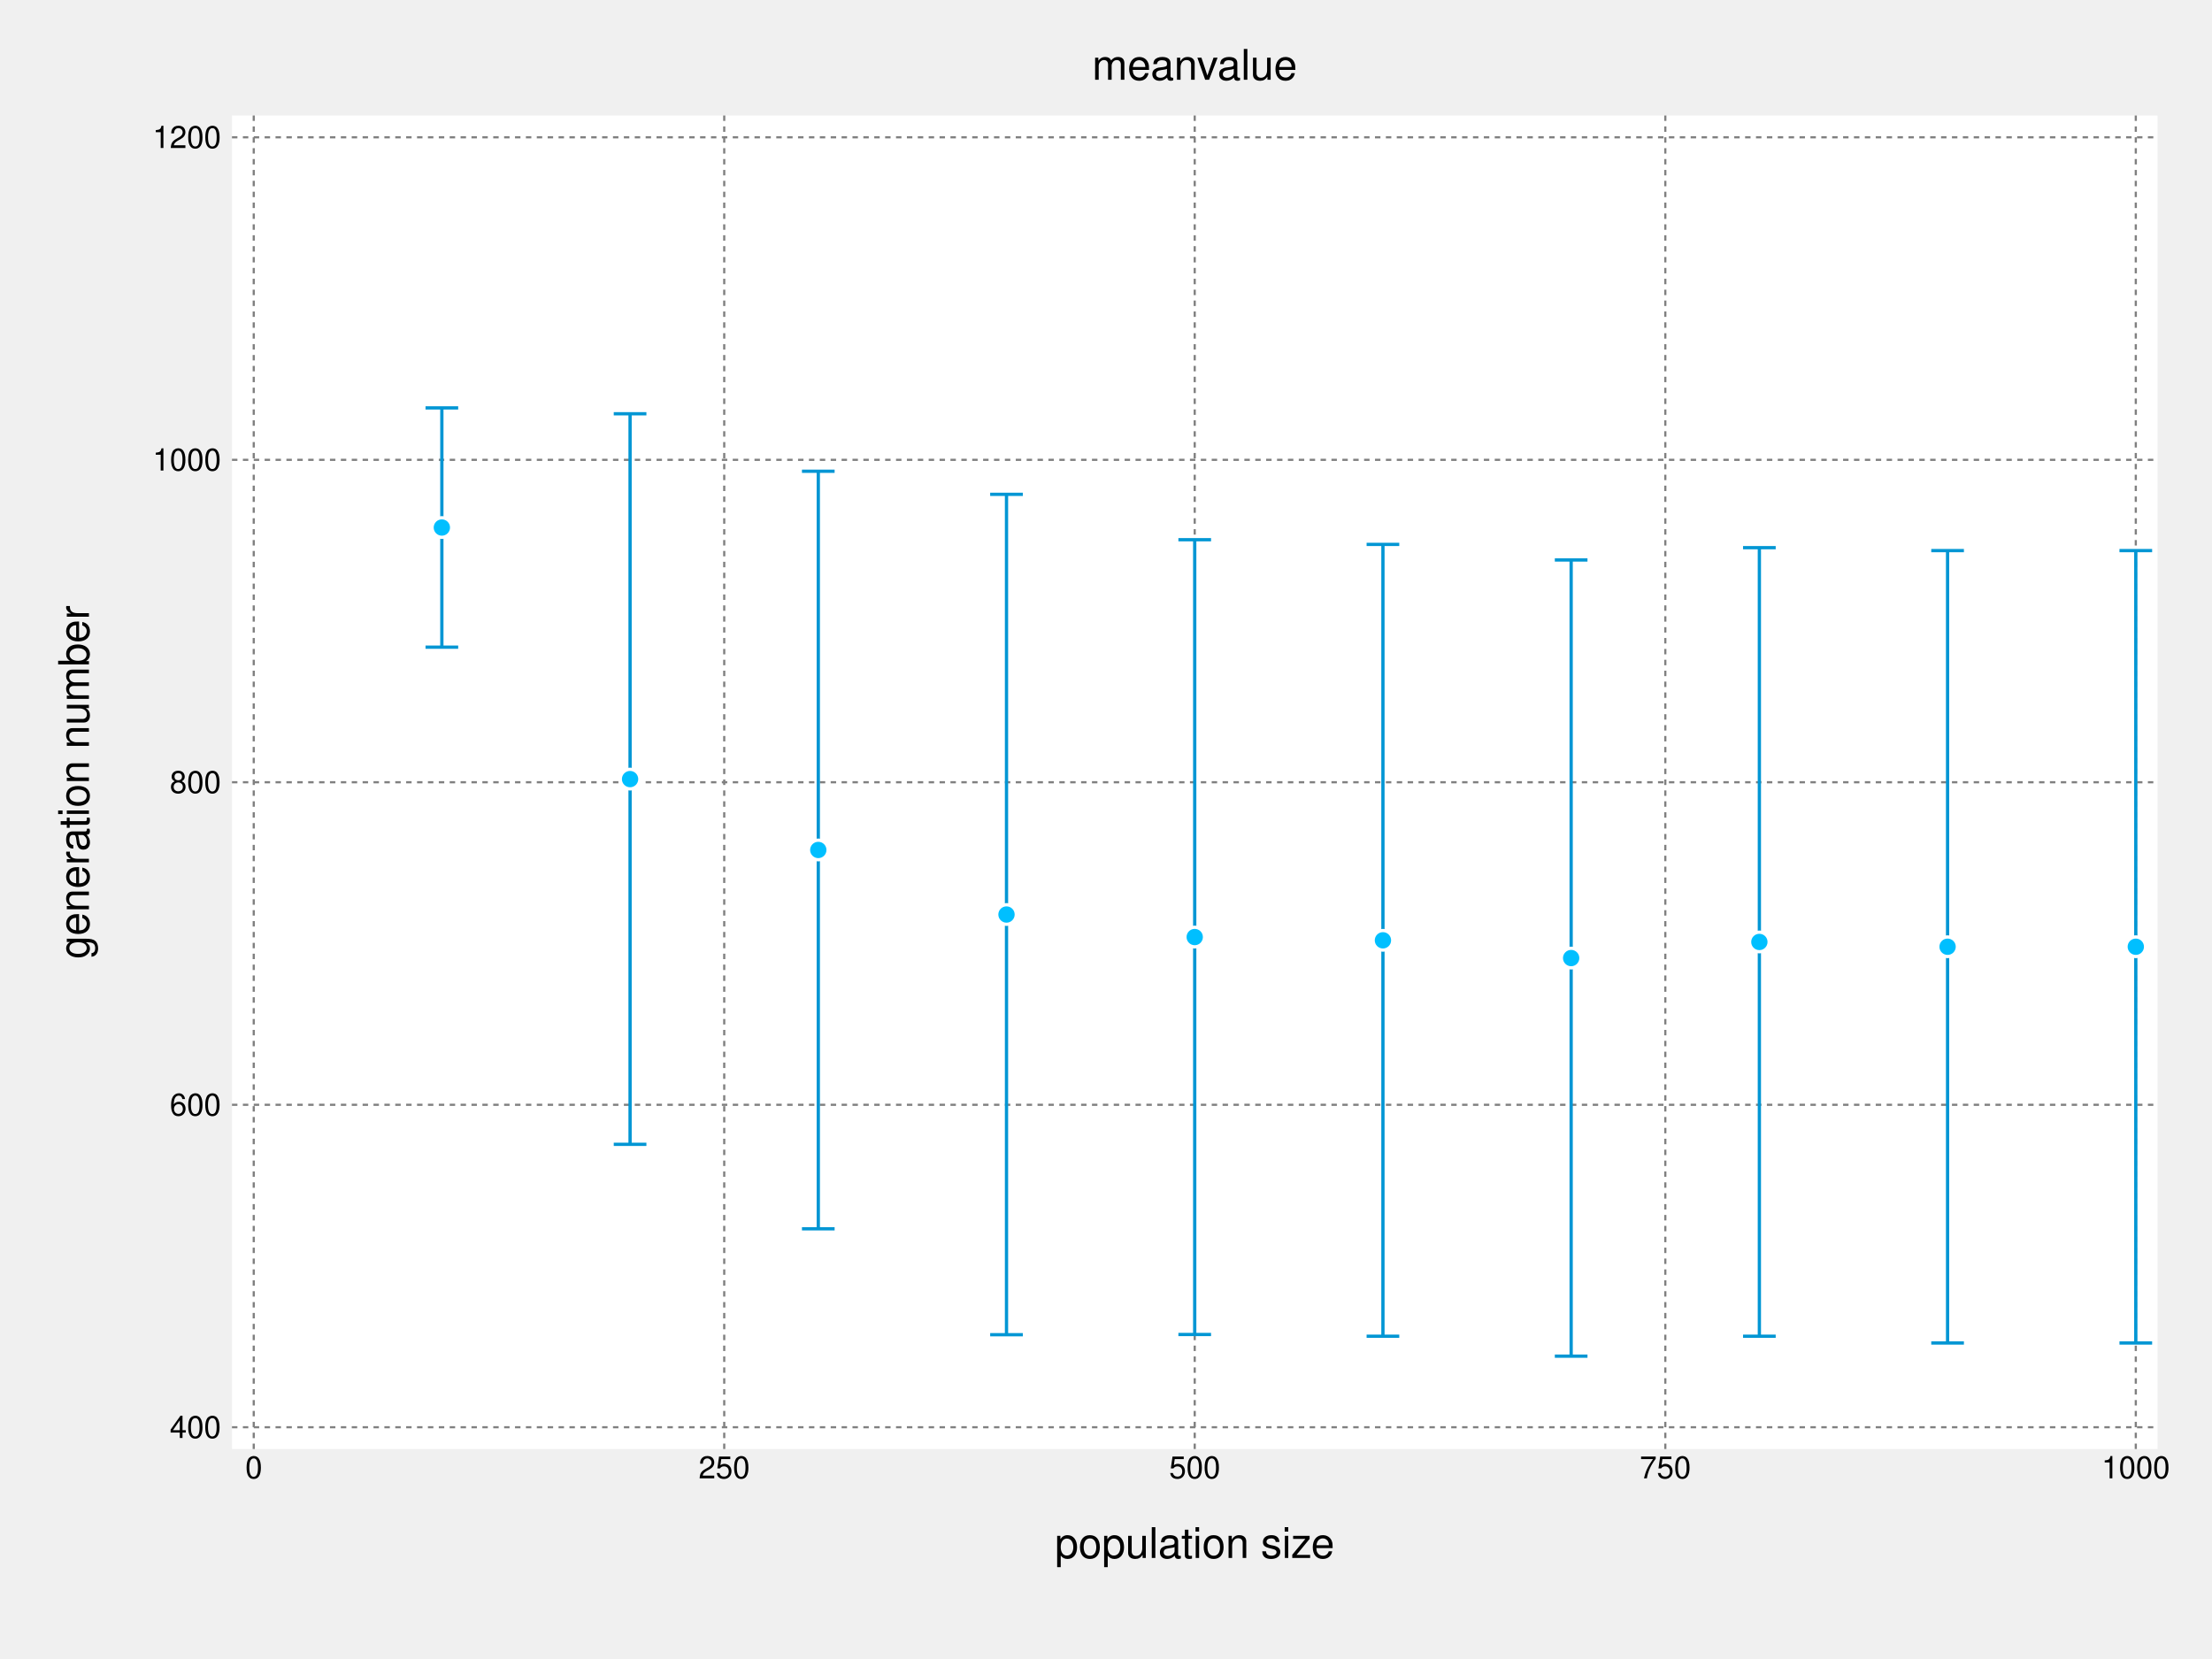
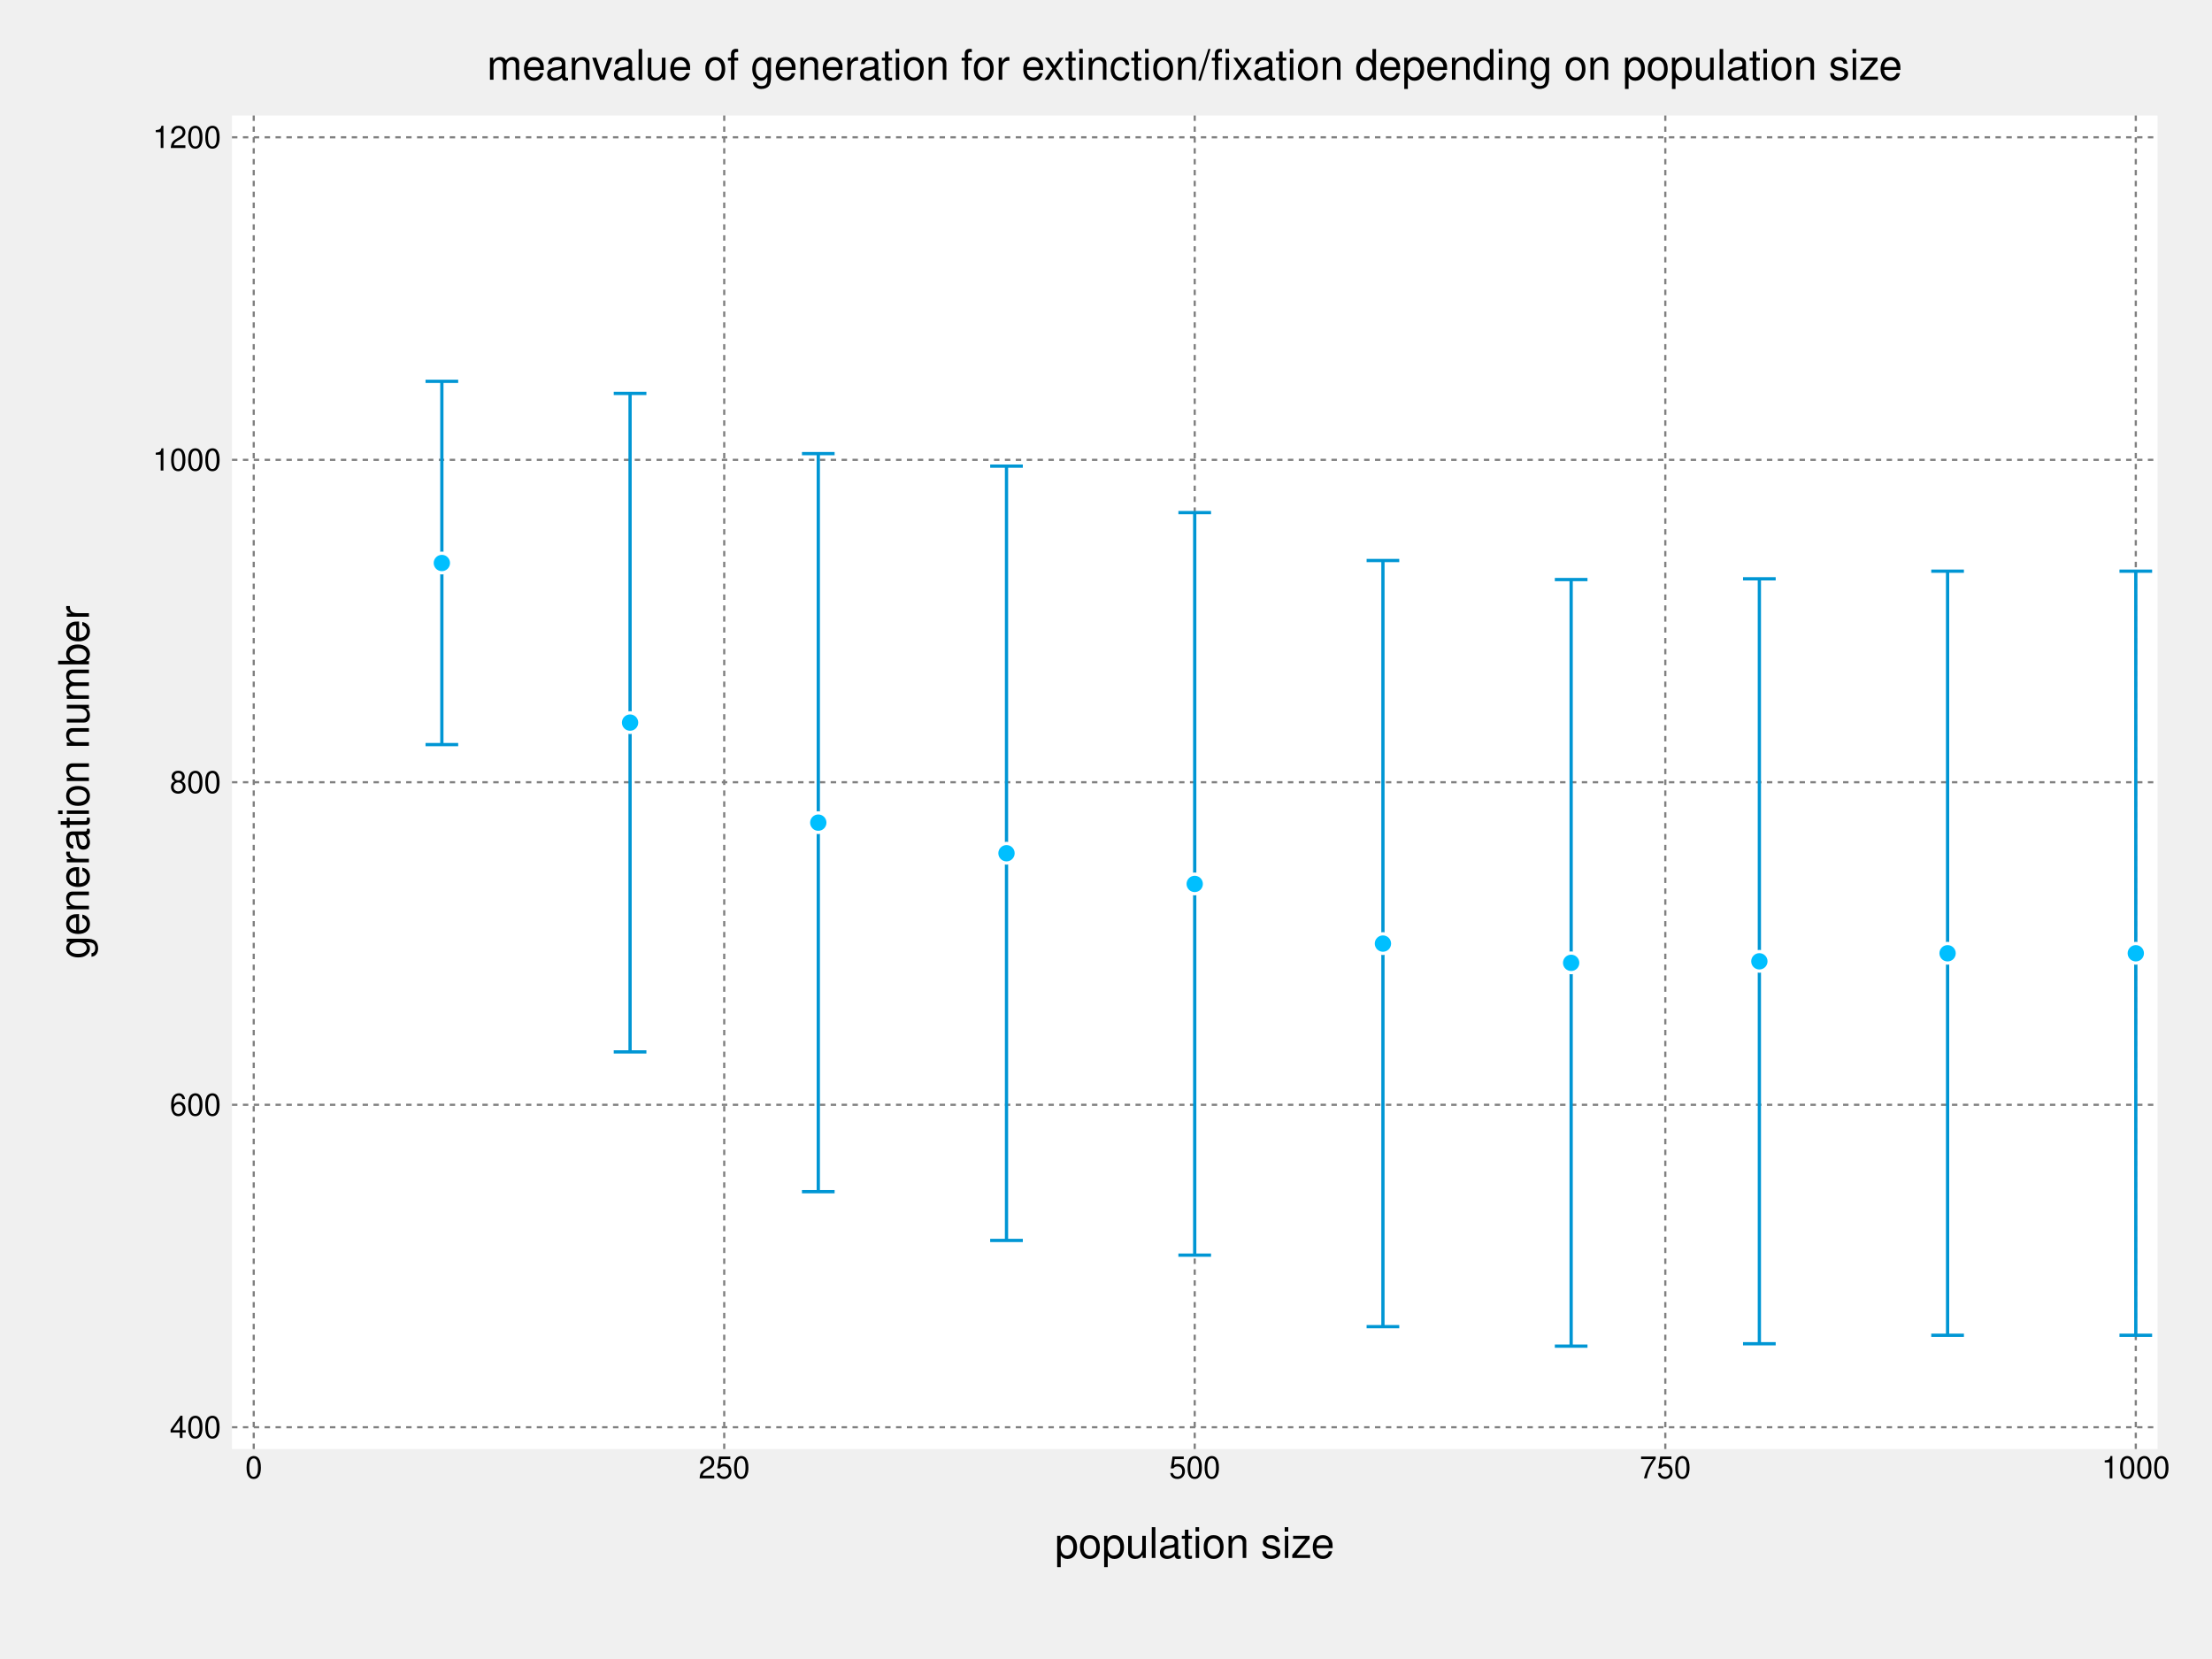
<svg xmlns="http://www.w3.org/2000/svg" xmlns:xlink="http://www.w3.org/1999/xlink" version="1.2" width="203.2mm" height="152.4mm" viewBox="0 0 203.2 152.4" stroke="none" fill="#000000" stroke-width="0.3" font-size="3.88">
-   <g class="plotroot xscalable yscalable" id="img-e8dd9723-1">
-     <g font-size="3.88" font-family="'PT Sans','Helvetica Neue','Helvetica',sans-serif" fill="#000000" stroke="#000000" stroke-opacity="0.000" id="img-e8dd9723-2">
+   <g class="plotroot xscalable yscalable" id="img-85f04e8c-1">
+     <g font-size="3.88" font-family="'PT Sans','Helvetica Neue','Helvetica',sans-serif" fill="#000000" stroke="#000000" stroke-opacity="0.000" id="img-85f04e8c-2">
      <text x="109.75" y="140.79" text-anchor="middle" dy="0.6em">population size</text>
    </g>
-     <g class="guide xlabels" font-size="2.82" font-family="'PT Sans Caption','Helvetica Neue','Helvetica',sans-serif" fill="#000000" id="img-e8dd9723-3">
+     <g class="guide xlabels" font-size="2.82" font-family="'PT Sans Caption','Helvetica Neue','Helvetica',sans-serif" fill="#000000" id="img-85f04e8c-3">
      <text x="23.31" y="134.11" text-anchor="middle" dy="0.6em">0</text>
      <text x="66.53" y="134.11" text-anchor="middle" dy="0.6em">250</text>
      <text x="109.75" y="134.11" text-anchor="middle" dy="0.6em">500</text>
      <text x="152.98" y="134.11" text-anchor="middle" dy="0.6em">750</text>
      <text x="196.2" y="134.11" text-anchor="middle" dy="0.6em">1000</text>
    </g>
-     <g clip-path="url(#img-e8dd9723-4)">
-       <g id="img-e8dd9723-5">
-         <g pointer-events="visible" opacity="1" fill="#FFFFFF" stroke="#000000" stroke-opacity="0.000" class="guide background" id="img-e8dd9723-6">
+     <g clip-path="url(#img-85f04e8c-4)">
+       <g id="img-85f04e8c-5">
+         <g pointer-events="visible" opacity="1" fill="#FFFFFF" stroke="#000000" stroke-opacity="0.000" class="guide background" id="img-85f04e8c-6">
          <rect x="21.31" y="10.61" width="176.89" height="122.5" />
        </g>
-         <g class="guide ygridlines xfixed" stroke-dasharray="0.5,0.5" stroke-width="0.2" stroke="#808080" id="img-e8dd9723-7">
+         <g class="guide ygridlines xfixed" stroke-dasharray="0.5,0.5" stroke-width="0.2" stroke="#808080" id="img-85f04e8c-7">
          <path fill="none" d="M21.31,131.11 L 198.2 131.11" />
          <path fill="none" d="M21.31,101.49 L 198.2 101.49" />
          <path fill="none" d="M21.31,71.86 L 198.2 71.86" />
          <path fill="none" d="M21.31,42.24 L 198.2 42.24" />
          <path fill="none" d="M21.31,12.61 L 198.2 12.61" />
        </g>
-         <g class="guide xgridlines yfixed" stroke-dasharray="0.5,0.5" stroke-width="0.2" stroke="#808080" id="img-e8dd9723-8">
+         <g class="guide xgridlines yfixed" stroke-dasharray="0.5,0.5" stroke-width="0.2" stroke="#808080" id="img-85f04e8c-8">
          <path fill="none" d="M23.31,10.61 L 23.31 133.11" />
          <path fill="none" d="M66.53,10.61 L 66.53 133.11" />
          <path fill="none" d="M109.75,10.61 L 109.75 133.11" />
          <path fill="none" d="M152.98,10.61 L 152.98 133.11" />
          <path fill="none" d="M196.2,10.61 L 196.2 133.11" />
        </g>
-         <g class="plotpanel" id="img-e8dd9723-9">
-           <g class="geometry color_RGB{Float32}(0.0f0,0.74736935f0,1.0f0)" stroke-width="0.3" stroke="#0096D4" id="img-e8dd9723-10">
-             <path fill="none" d="M39.09,59.45 L 42.09 59.45" />
-             <path fill="none" d="M56.38,105.12 L 59.38 105.12" />
-             <path fill="none" d="M73.67,112.88 L 76.67 112.88" />
-             <path fill="none" d="M90.96,122.61 L 93.96 122.61" />
-             <path fill="none" d="M108.25,122.59 L 111.25 122.59" />
-             <path fill="none" d="M125.54,122.75 L 128.54 122.75" />
-             <path fill="none" d="M142.83,124.58 L 145.83 124.58" />
-             <path fill="none" d="M160.12,122.75 L 163.12 122.75" />
-             <path fill="none" d="M177.41,123.37 L 180.41 123.37" />
-             <path fill="none" d="M194.7,123.37 L 197.7 123.37" />
-             <path fill="none" d="M40.59,37.47 L 40.59 59.45" />
-             <path fill="none" d="M57.88,38.01 L 57.88 105.12" />
-             <path fill="none" d="M75.17,43.29 L 75.17 112.88" />
-             <path fill="none" d="M92.46,45.41 L 92.46 122.61" />
-             <path fill="none" d="M109.75,49.58 L 109.75 122.59" />
-             <path fill="none" d="M127.04,50.01 L 127.04 122.75" />
-             <path fill="none" d="M144.33,51.44 L 144.33 124.58" />
-             <path fill="none" d="M161.62,50.31 L 161.62 122.75" />
-             <path fill="none" d="M178.91,50.58 L 178.91 123.37" />
-             <path fill="none" d="M196.2,50.58 L 196.2 123.37" />
-             <path fill="none" d="M39.09,37.47 L 42.09 37.47" />
-             <path fill="none" d="M56.38,38.01 L 59.38 38.01" />
-             <path fill="none" d="M73.67,43.29 L 76.67 43.29" />
-             <path fill="none" d="M90.96,45.41 L 93.96 45.41" />
-             <path fill="none" d="M108.25,49.58 L 111.25 49.58" />
-             <path fill="none" d="M125.54,50.01 L 128.54 50.01" />
-             <path fill="none" d="M142.83,51.44 L 145.83 51.44" />
-             <path fill="none" d="M160.12,50.31 L 163.12 50.31" />
-             <path fill="none" d="M177.41,50.58 L 180.41 50.58" />
-             <path fill="none" d="M194.7,50.58 L 197.7 50.58" />
+         <g class="plotpanel" id="img-85f04e8c-9">
+           <g class="geometry color_RGB{Float32}(0.0f0,0.74736935f0,1.0f0)" stroke-width="0.3" stroke="#0096D4" id="img-85f04e8c-10">
+             <path fill="none" d="M39.09,68.4 L 42.09 68.4" />
+             <path fill="none" d="M56.38,96.63 L 59.38 96.63" />
+             <path fill="none" d="M73.67,109.47 L 76.67 109.47" />
+             <path fill="none" d="M90.96,113.95 L 93.96 113.95" />
+             <path fill="none" d="M108.25,115.3 L 111.25 115.3" />
+             <path fill="none" d="M125.54,121.87 L 128.54 121.87" />
+             <path fill="none" d="M142.83,123.66 L 145.83 123.66" />
+             <path fill="none" d="M160.12,123.44 L 163.12 123.44" />
+             <path fill="none" d="M177.41,122.66 L 180.41 122.66" />
+             <path fill="none" d="M194.7,122.66 L 197.7 122.66" />
+             <path fill="none" d="M40.59,35.03 L 40.59 68.4" />
+             <path fill="none" d="M57.88,36.14 L 57.88 96.63" />
+             <path fill="none" d="M75.17,41.67 L 75.17 109.47" />
+             <path fill="none" d="M92.46,42.82 L 92.46 113.95" />
+             <path fill="none" d="M109.75,47.09 L 109.75 115.3" />
+             <path fill="none" d="M127.04,51.49 L 127.04 121.87" />
+             <path fill="none" d="M144.33,53.24 L 144.33 123.66" />
+             <path fill="none" d="M161.62,53.17 L 161.62 123.44" />
+             <path fill="none" d="M178.91,52.47 L 178.91 122.66" />
+             <path fill="none" d="M196.2,52.47 L 196.2 122.66" />
+             <path fill="none" d="M39.09,35.03 L 42.09 35.03" />
+             <path fill="none" d="M56.38,36.14 L 59.38 36.14" />
+             <path fill="none" d="M73.67,41.67 L 76.67 41.67" />
+             <path fill="none" d="M90.96,42.82 L 93.96 42.82" />
+             <path fill="none" d="M108.25,47.09 L 111.25 47.09" />
+             <path fill="none" d="M125.54,51.49 L 128.54 51.49" />
+             <path fill="none" d="M142.83,53.24 L 145.83 53.24" />
+             <path fill="none" d="M160.12,53.17 L 163.12 53.17" />
+             <path fill="none" d="M177.41,52.47 L 180.41 52.47" />
+             <path fill="none" d="M194.7,52.47 L 197.7 52.47" />
          </g>
-           <g class="geometry" id="img-e8dd9723-11">
-             <g class="color_RGBA{Float32}(0.0f0,0.74736935f0,1.0f0,1.0f0)" stroke="#FFFFFF" stroke-width="0.3" fill="#00BFFF" id="img-e8dd9723-12">
-               <use xlink:href="#img-e8dd9723-13" x="40.59" y="48.46" />
-               <use xlink:href="#img-e8dd9723-13" x="57.88" y="71.57" />
-               <use xlink:href="#img-e8dd9723-13" x="75.17" y="78.08" />
-               <use xlink:href="#img-e8dd9723-13" x="92.46" y="84.01" />
-               <use xlink:href="#img-e8dd9723-13" x="109.75" y="86.08" />
-               <use xlink:href="#img-e8dd9723-13" x="127.04" y="86.38" />
-               <use xlink:href="#img-e8dd9723-13" x="144.33" y="88.01" />
-               <use xlink:href="#img-e8dd9723-13" x="161.62" y="86.53" />
-               <use xlink:href="#img-e8dd9723-13" x="178.91" y="86.97" />
-               <use xlink:href="#img-e8dd9723-13" x="196.2" y="86.97" />
+           <g class="geometry" id="img-85f04e8c-11">
+             <g class="color_RGBA{Float32}(0.0f0,0.74736935f0,1.0f0,1.0f0)" stroke="#FFFFFF" stroke-width="0.3" fill="#00BFFF" id="img-85f04e8c-12">
+               <use xlink:href="#img-85f04e8c-13" x="40.59" y="51.72" />
+               <use xlink:href="#img-85f04e8c-13" x="57.88" y="66.38" />
+               <use xlink:href="#img-85f04e8c-13" x="75.17" y="75.57" />
+               <use xlink:href="#img-85f04e8c-13" x="92.46" y="78.38" />
+               <use xlink:href="#img-85f04e8c-13" x="109.75" y="81.2" />
+               <use xlink:href="#img-85f04e8c-13" x="127.04" y="86.68" />
+               <use xlink:href="#img-85f04e8c-13" x="144.33" y="88.45" />
+               <use xlink:href="#img-85f04e8c-13" x="161.62" y="88.31" />
+               <use xlink:href="#img-85f04e8c-13" x="178.91" y="87.57" />
+               <use xlink:href="#img-85f04e8c-13" x="196.2" y="87.57" />
            </g>
          </g>
        </g>
      </g>
    </g>
-     <g class="guide ylabels" font-size="2.82" font-family="'PT Sans Caption','Helvetica Neue','Helvetica',sans-serif" fill="#000000" id="img-e8dd9723-14">
+     <g class="guide ylabels" font-size="2.82" font-family="'PT Sans Caption','Helvetica Neue','Helvetica',sans-serif" fill="#000000" id="img-85f04e8c-14">
      <text x="20.3" y="131.11" text-anchor="end" dy="0.35em">400</text>
      <text x="20.3" y="101.49" text-anchor="end" dy="0.35em">600</text>
      <text x="20.3" y="71.86" text-anchor="end" dy="0.35em">800</text>
      <text x="20.3" y="42.24" text-anchor="end" dy="0.35em">1000</text>
      <text x="20.3" y="12.61" text-anchor="end" dy="0.35em">1200</text>
    </g>
-     <g font-size="3.88" font-family="'PT Sans','Helvetica Neue','Helvetica',sans-serif" fill="#000000" stroke="#000000" stroke-opacity="0.000" id="img-e8dd9723-15">
+     <g font-size="3.88" font-family="'PT Sans','Helvetica Neue','Helvetica',sans-serif" fill="#000000" stroke="#000000" stroke-opacity="0.000" id="img-85f04e8c-15">
      <text x="8.81" y="69.86" text-anchor="middle" dy="0.35em" transform="rotate(-90, 8.81, 71.86)">generation number</text>
    </g>
-     <g font-size="3.88" font-family="'PT Sans','Helvetica Neue','Helvetica',sans-serif" fill="#000000" stroke="#000000" stroke-opacity="0.000" id="img-e8dd9723-16">
-       <text x="109.75" y="5" text-anchor="middle" dy="0.6em">meanvalue</text>
+     <g font-size="3.88" font-family="'PT Sans','Helvetica Neue','Helvetica',sans-serif" fill="#000000" stroke="#000000" stroke-opacity="0.000" id="img-85f04e8c-16">
+       <text x="109.75" y="5" text-anchor="middle" dy="0.6em">meanvalue of generation for extinction/fixation depending on population size</text>
    </g>
  </g>
  <defs>
-     <clipPath id="img-e8dd9723-4">
+     <clipPath id="img-85f04e8c-4">
      <path d="M21.31,10.61 L 198.2 10.61 198.2 133.11 21.31 133.11" />
    </clipPath>
-     <g id="img-e8dd9723-13">
+     <g id="img-85f04e8c-13">
      <circle cx="0" cy="0" r="0.9" />
    </g>
  </defs>
</svg>
